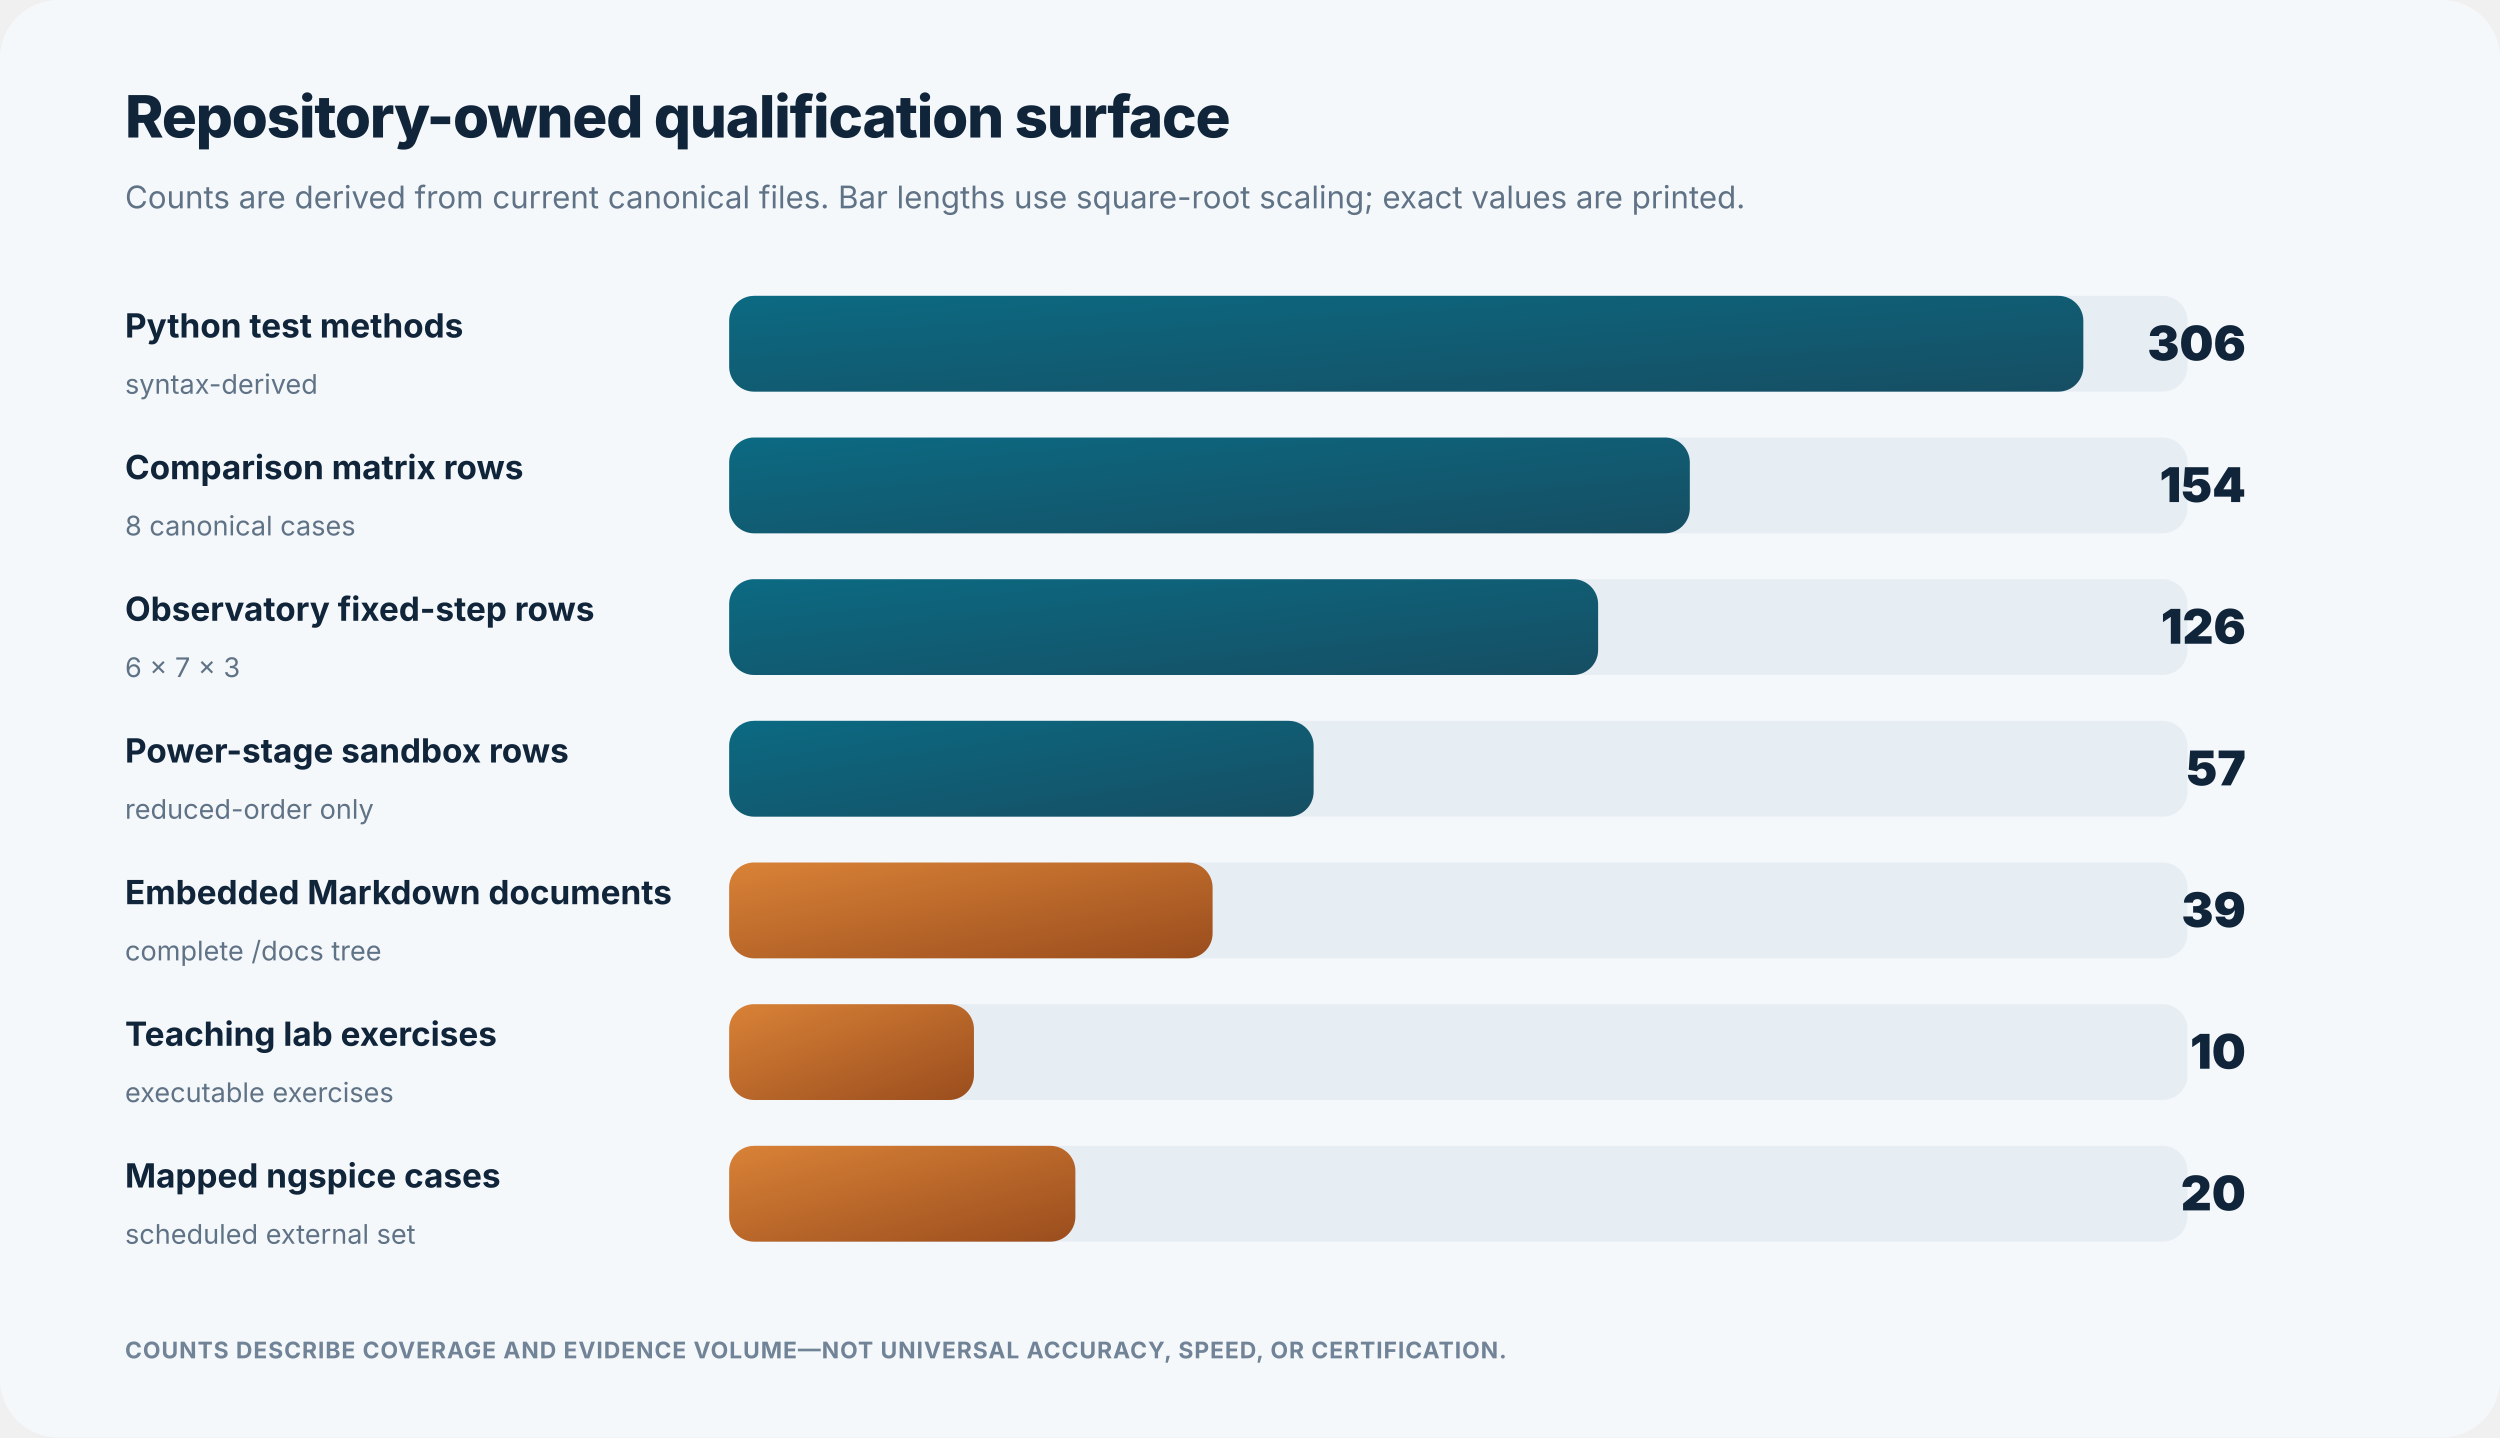
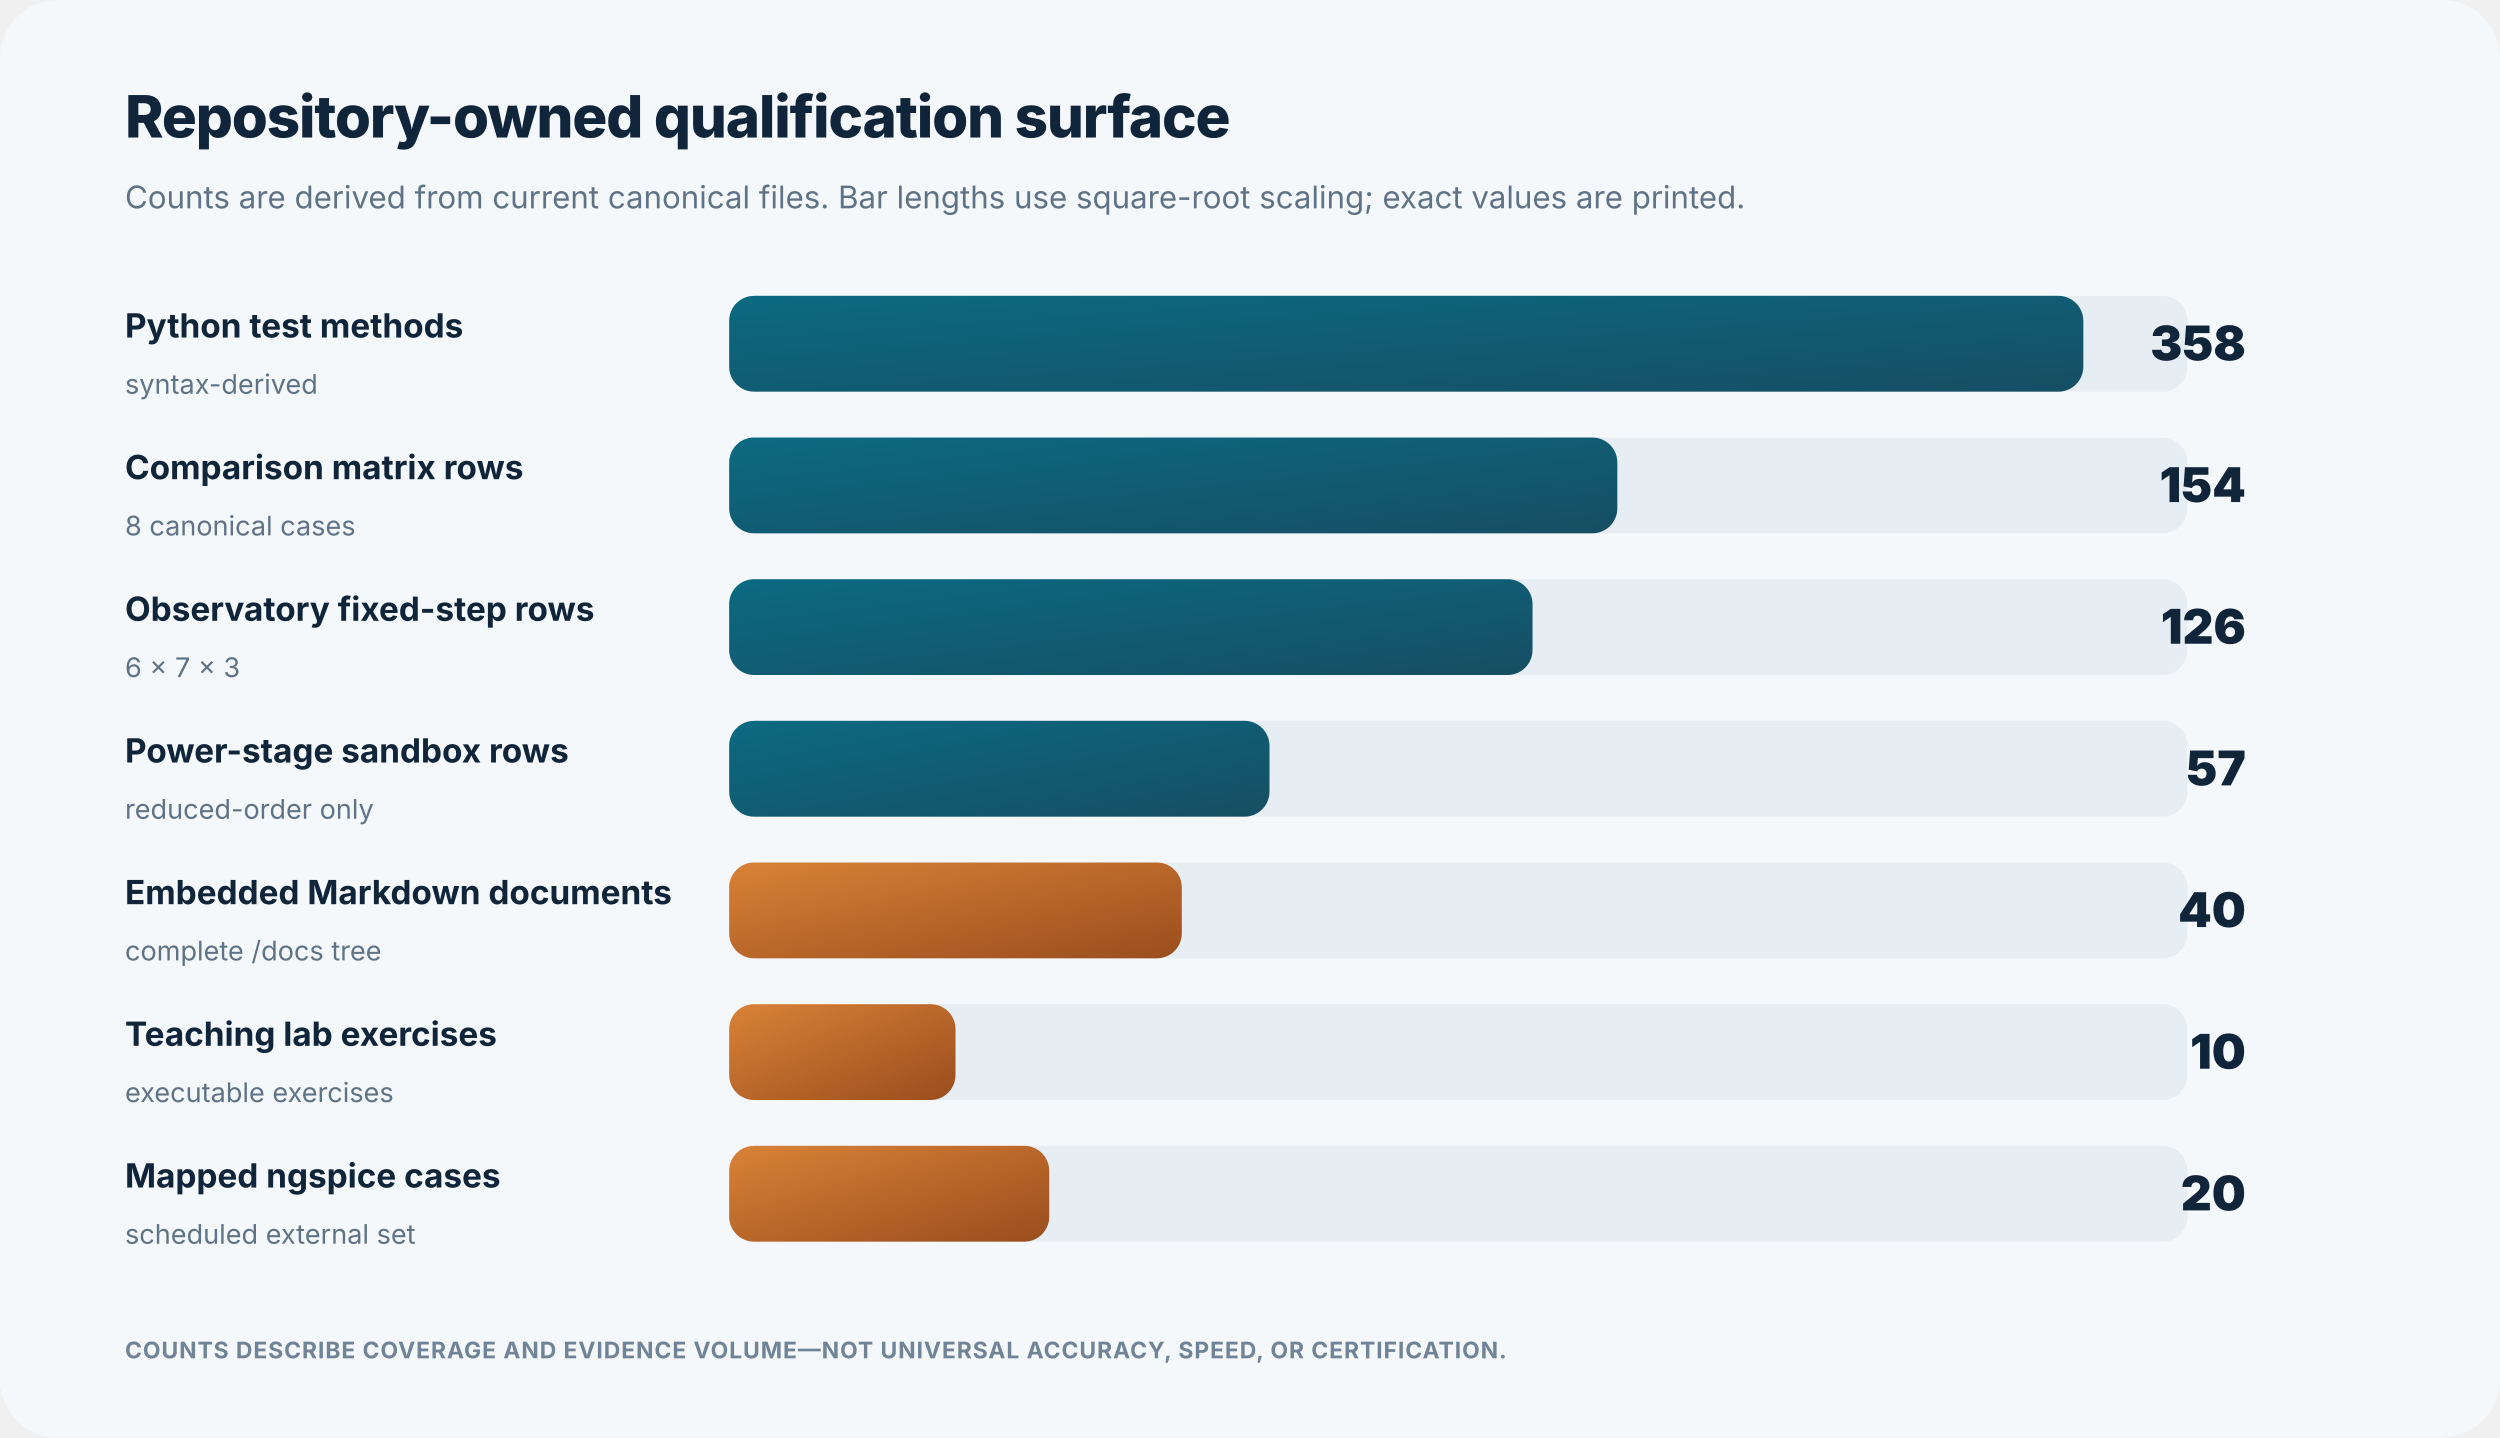
<svg xmlns="http://www.w3.org/2000/svg" role="img" aria-labelledby="title description" viewBox="0 0 1200 690">
  <defs>
    <linearGradient id="brand-gradient" x1="0" y1="0" x2="1" y2="1">
      <stop offset="0" stop-color="#0b6a82" />
      <stop offset="1" stop-color="#164e63" />
    </linearGradient>
    <linearGradient id="warm-gradient" x1="0" y1="0" x2="1" y2="1">
      <stop offset="0" stop-color="#d98237" />
      <stop offset="1" stop-color="#9a4d1d" />
    </linearGradient>
    <filter id="shadow" x="-20%" y="-20%" width="140%" height="140%">
      <feDropShadow dx="0" dy="8" stdDeviation="10" flood-color="#10243a" flood-opacity="0.12" />
    </filter>
    <marker id="arrow" viewBox="0 0 10 10" refX="8.5" refY="5" markerWidth="7" markerHeight="7" orient="auto-start-reverse">
      <path d="M 0 0 L 10 5 L 0 10 z" fill="#477083" />
    </marker>
    <style>
      .sans { font-family: Inter, ui-sans-serif, system-ui, sans-serif; }
      .title { fill: #10243a; font-size: 28px; font-weight: 800; letter-spacing: -0.02em; }
      .subtitle { fill: #607386; font-size: 15px; }
      .label { fill: #10243a; font-size: 16px; font-weight: 750; }
      .small { fill: #607386; font-size: 13px; }
      .micro { fill: #718397; font-size: 11px; font-weight: 650; letter-spacing: 0.04em; }
      .box { fill: #ffffff; stroke: #d5e0e9; stroke-width: 1.5; }
      .soft { fill: #edf6f8; stroke: #b8d6df; stroke-width: 1.5; }
      .warm { fill: #fff4e9; stroke: #eac6a4; stroke-width: 1.5; }
      .line { fill: none; stroke: #477083; stroke-width: 2.2; marker-end: url(#arrow); }
      .dash { fill: none; stroke: #a6642e; stroke-width: 2; stroke-dasharray: 6 6; marker-end: url(#arrow); }
    </style>
  </defs>
  <rect width="1200" height="690" rx="28" fill="#f5f8fb" />
  <text class="sans title" x="60" y="66">Repository-owned qualification surface</text>
  <text class="sans subtitle" x="60" y="100">Counts are derived from current canonical files. Bar lengths use square-root scaling; exact values are printed.</text>
  <text class="sans label" x="60" y="162">Python test methods</text>
  <text class="sans small" x="60" y="189">syntax-derived</text>
  <rect x="350" y="142" width="700" height="46" rx="12" fill="#e6edf3" />
  <rect x="350" y="142" width="650.00" height="46" rx="12" fill="url(#brand-gradient)" />
-   <text class="sans" x="1078" y="173" fill="#10243a" font-size="23" font-weight="850" text-anchor="end">306</text>
+   <text class="sans" x="1078" y="173" fill="#10243a" font-size="23" font-weight="850" text-anchor="end">358</text>
  <text class="sans label" x="60" y="230">Comparison matrix rows</text>
  <text class="sans small" x="60" y="257">8 canonical cases</text>
  <rect x="350" y="210" width="700" height="46" rx="12" fill="#e6edf3" />
-   <rect x="350" y="210" width="461.12" height="46" rx="12" fill="url(#brand-gradient)" />
+   <rect x="350" y="210" width="426.32" height="46" rx="12" fill="url(#brand-gradient)" />
  <text class="sans" x="1078" y="241" fill="#10243a" font-size="23" font-weight="850" text-anchor="end">154</text>
  <text class="sans label" x="60" y="298">Observatory fixed-step rows</text>
  <text class="sans small" x="60" y="325">6 × 7 × 3</text>
  <rect x="350" y="278" width="700" height="46" rx="12" fill="#e6edf3" />
-   <rect x="350" y="278" width="417.10" height="46" rx="12" fill="url(#brand-gradient)" />
+   <rect x="350" y="278" width="385.62" height="46" rx="12" fill="url(#brand-gradient)" />
  <text class="sans" x="1078" y="309" fill="#10243a" font-size="23" font-weight="850" text-anchor="end">126</text>
  <text class="sans label" x="60" y="366">Power-stage sandbox rows</text>
  <text class="sans small" x="60" y="393">reduced-order only</text>
  <rect x="350" y="346" width="700" height="46" rx="12" fill="#e6edf3" />
-   <rect x="350" y="346" width="280.54" height="46" rx="12" fill="url(#brand-gradient)" />
+   <rect x="350" y="346" width="259.36" height="46" rx="12" fill="url(#brand-gradient)" />
  <text class="sans" x="1078" y="377" fill="#10243a" font-size="23" font-weight="850" text-anchor="end">57</text>
  <text class="sans label" x="60" y="434">Embedded Markdown documents</text>
  <text class="sans small" x="60" y="461">complete /docs tree</text>
  <rect x="350" y="414" width="700" height="46" rx="12" fill="#e6edf3" />
-   <rect x="350" y="414" width="232.05" height="46" rx="12" fill="url(#warm-gradient)" />
-   <text class="sans" x="1078" y="445" fill="#10243a" font-size="23" font-weight="850" text-anchor="end">39</text>
+   <rect x="350" y="414" width="217.27" height="46" rx="12" fill="url(#warm-gradient)" />
+   <text class="sans" x="1078" y="445" fill="#10243a" font-size="23" font-weight="850" text-anchor="end">40</text>
  <text class="sans label" x="60" y="502">Teaching lab exercises</text>
  <text class="sans small" x="60" y="529">executable exercises</text>
  <rect x="350" y="482" width="700" height="46" rx="12" fill="#e6edf3" />
-   <rect x="350" y="482" width="117.50" height="46" rx="12" fill="url(#warm-gradient)" />
+   <rect x="350" y="482" width="108.64" height="46" rx="12" fill="url(#warm-gradient)" />
  <text class="sans" x="1078" y="513" fill="#10243a" font-size="23" font-weight="850" text-anchor="end">10</text>
  <text class="sans label" x="60" y="570">Mapped ngspice cases</text>
  <text class="sans small" x="60" y="597">scheduled external set</text>
  <rect x="350" y="550" width="700" height="46" rx="12" fill="#e6edf3" />
-   <rect x="350" y="550" width="166.18" height="46" rx="12" fill="url(#warm-gradient)" />
+   <rect x="350" y="550" width="153.63" height="46" rx="12" fill="url(#warm-gradient)" />
  <text class="sans" x="1078" y="581" fill="#10243a" font-size="23" font-weight="850" text-anchor="end">20</text>
  <text class="sans micro" x="60" y="652">COUNTS DESCRIBE COVERAGE AND EVIDENCE VOLUME—NOT UNIVERSAL ACCURACY, SPEED, OR CERTIFICATION.</text>
</svg>
